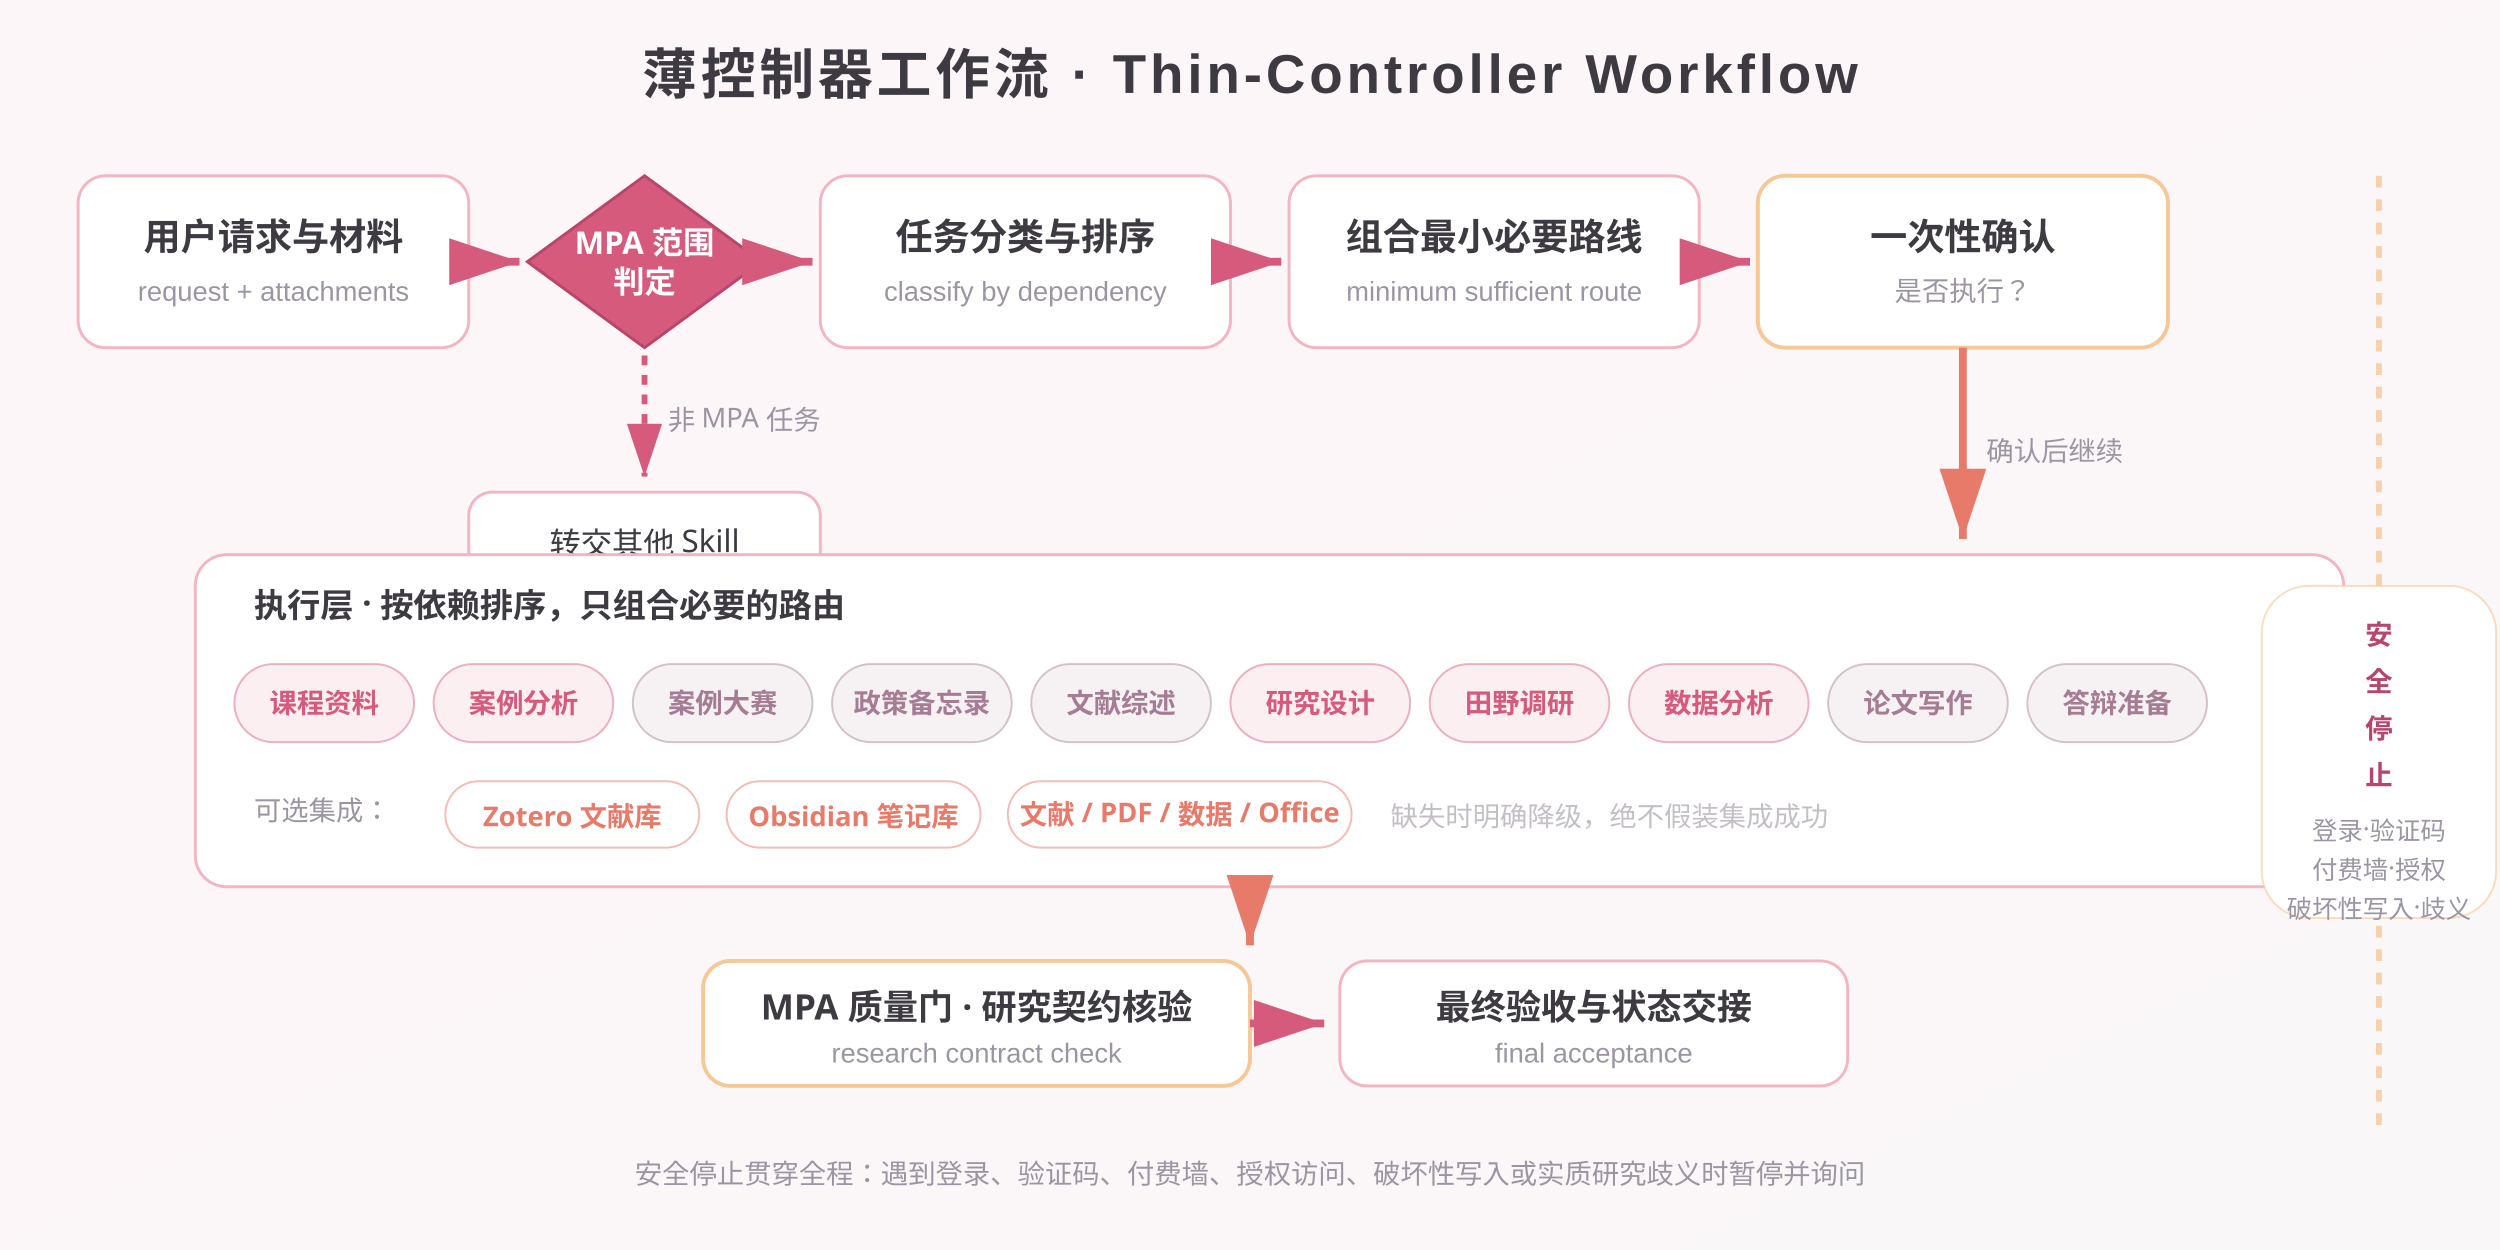
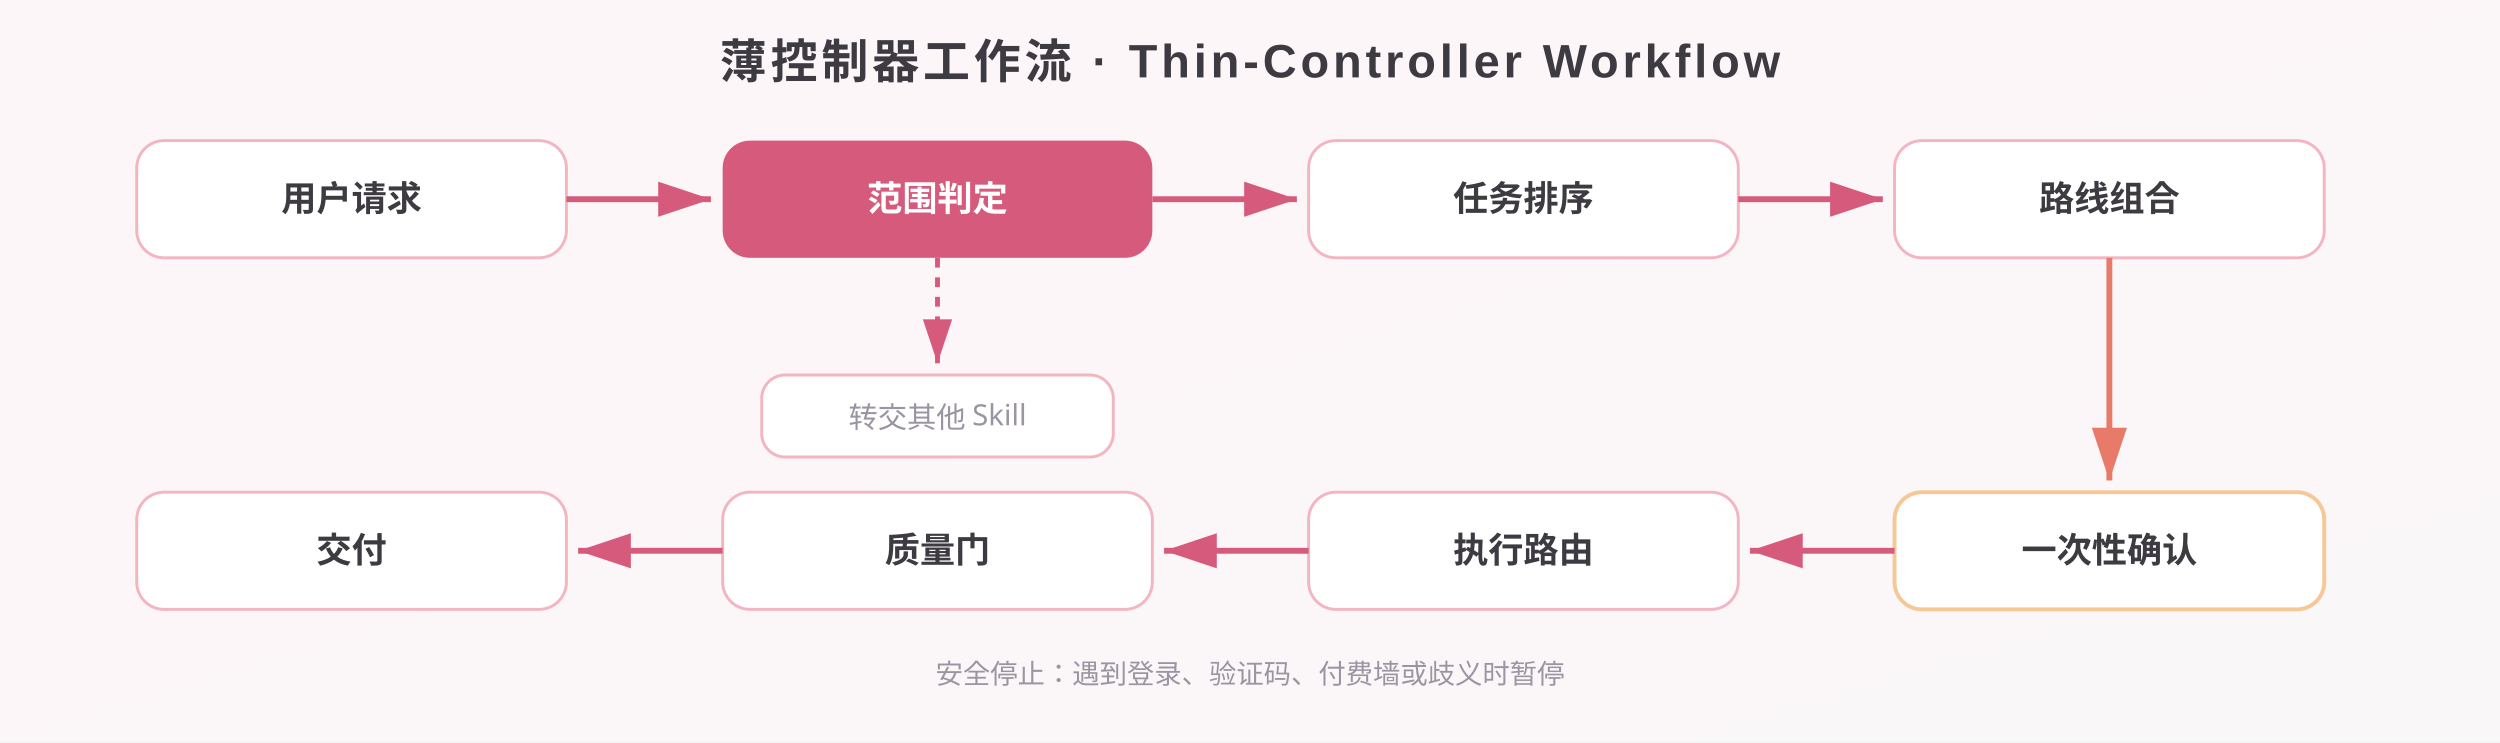
- <svg xmlns="http://www.w3.org/2000/svg" viewBox="0 0 1280 640" width="1280" height="640" role="img" aria-label="MPA Skill thin-controller workflow diagram">
+ <svg xmlns="http://www.w3.org/2000/svg" viewBox="0 0 1280 380" width="1280" height="380" role="img" aria-label="MPA Skill thin-controller workflow">
  <defs>
    <linearGradient id="bg" x1="0" y1="0" x2="1" y2="1">
      <stop offset="0" stop-color="#FDF6F8" />
      <stop offset="1" stop-color="#FAF7F8" />
    </linearGradient>
    <marker id="ar" markerWidth="10" markerHeight="10" refX="9" refY="3" orient="auto">
      <path d="M0,0 L0,6 L9,3 z" fill="#D65A7C" />
    </marker>
    <marker id="ag" markerWidth="10" markerHeight="10" refX="9" refY="3" orient="auto">
      <path d="M0,0 L0,6 L9,3 z" fill="#E87A6A" />
    </marker>
  </defs>
-   <rect width="1280" height="640" fill="url(#bg)" />
-   <text x="640" y="48" text-anchor="middle" font-family="'Segoe UI', 'Helvetica Neue', Arial, sans-serif" font-size="28" font-weight="700" fill="#3D3A42" letter-spacing="2">薄控制器工作流 · Thin-Controller Workflow</text>
-   <rect x="40" y="90" width="200" height="88" rx="14" fill="#FFFFFF" stroke="#F2B5C1" stroke-width="1.5" />
-   <text x="140" y="128" text-anchor="middle" font-family="'Microsoft YaHei', 'PingFang SC', 'Segoe UI', sans-serif" font-size="19" font-weight="700" fill="#3D3A42">用户请求与材料</text>
-   <text x="140" y="154" text-anchor="middle" font-family="'Segoe UI', Arial, sans-serif" font-size="14" fill="#9B95A3">request + attachments</text>
-   <path d="M 330 90 L 390 134 L 330 178 L 270 134 Z" fill="#D65A7C" stroke="#B8456B" stroke-width="1.5" />
-   <text x="330" y="130" text-anchor="middle" font-family="'Microsoft YaHei', 'PingFang SC', 'Segoe UI', sans-serif" font-size="16" font-weight="700" fill="#FFFFFF">MPA 范围</text>
-   <text x="330" y="150" text-anchor="middle" font-family="'Microsoft YaHei', 'PingFang SC', 'Segoe UI', sans-serif" font-size="16" font-weight="700" fill="#FFFFFF">判定</text>
-   <rect x="420" y="90" width="210" height="88" rx="14" fill="#FFFFFF" stroke="#F2B5C1" stroke-width="1.5" />
-   <text x="525" y="128" text-anchor="middle" font-family="'Microsoft YaHei', 'PingFang SC', 'Segoe UI', sans-serif" font-size="19" font-weight="700" fill="#3D3A42">任务分类与排序</text>
-   <text x="525" y="154" text-anchor="middle" font-family="'Segoe UI', Arial, sans-serif" font-size="14" fill="#9B95A3">classify by dependency</text>
-   <rect x="660" y="90" width="210" height="88" rx="14" fill="#FFFFFF" stroke="#F2B5C1" stroke-width="1.5" />
-   <text x="765" y="128" text-anchor="middle" font-family="'Microsoft YaHei', 'PingFang SC', 'Segoe UI', sans-serif" font-size="19" font-weight="700" fill="#3D3A42">组合最小必要路线</text>
-   <text x="765" y="154" text-anchor="middle" font-family="'Segoe UI', Arial, sans-serif" font-size="14" fill="#9B95A3">minimum sufficient route</text>
-   <rect x="900" y="90" width="210" height="88" rx="14" fill="#FFFFFF" stroke="#F5C896" stroke-width="2" />
-   <text x="1005" y="128" text-anchor="middle" font-family="'Microsoft YaHei', 'PingFang SC', 'Segoe UI', sans-serif" font-size="19" font-weight="700" fill="#3D3A42">一次性确认</text>
-   <text x="1005" y="154" text-anchor="middle" font-family="'Segoe UI', Arial, sans-serif" font-size="14" fill="#9B95A3">是否执行？</text>
-   <line x1="240" y1="134" x2="266" y2="134" stroke="#D65A7C" stroke-width="4" marker-end="url(#ar)" />
-   <line x1="390" y1="134" x2="416" y2="134" stroke="#D65A7C" stroke-width="4" marker-end="url(#ar)" />
-   <line x1="630" y1="134" x2="656" y2="134" stroke="#D65A7C" stroke-width="4" marker-end="url(#ar)" />
-   <line x1="870" y1="134" x2="896" y2="134" stroke="#D65A7C" stroke-width="4" marker-end="url(#ar)" />
-   <line x1="330" y1="182" x2="330" y2="244" stroke="#D65A7C" stroke-width="3" stroke-dasharray="5 5" marker-end="url(#ar)" />
-   <text x="342" y="220" font-family="'Microsoft YaHei', 'PingFang SC', 'Segoe UI', sans-serif" font-size="14" fill="#9B95A3">非 MPA 任务</text>
-   <rect x="240" y="252" width="180" height="52" rx="12" fill="#FFFFFF" stroke="#F2B5C1" stroke-width="1.5" />
-   <text x="330" y="284" text-anchor="middle" font-family="'Microsoft YaHei', 'PingFang SC', 'Segoe UI', sans-serif" font-size="16" fill="#3D3A42">转交其他 Skill</text>
-   <line x1="1005" y1="178" x2="1005" y2="276" stroke="#E87A6A" stroke-width="4" marker-end="url(#ag)" />
-   <text x="1017" y="236" font-family="'Microsoft YaHei', 'PingFang SC', 'Segoe UI', sans-serif" font-size="14" fill="#9B95A3">确认后继续</text>
-   <rect x="100" y="284" width="1100" height="170" rx="16" fill="#FFFFFF" stroke="#F2B5C1" stroke-width="1.5" />
-   <text x="130" y="316" font-family="'Microsoft YaHei', 'PingFang SC', 'Segoe UI', sans-serif" font-size="17" font-weight="700" fill="#3D3A42">执行层 · 按依赖排序，只组合必要的路由</text>
-   <g font-family="'Microsoft YaHei', 'PingFang SC', 'Segoe UI', sans-serif" font-size="14" font-weight="600" text-anchor="middle">
-     <rect x="120" y="340" width="92" height="40" rx="20" fill="#D65A7C" fill-opacity="0.10" stroke="#D65A7C" stroke-opacity="0.45" />
-     <text x="166" y="365" fill="#D65A7C">课程资料</text>
-     <rect x="222" y="340" width="92" height="40" rx="20" fill="#D65A7C" fill-opacity="0.10" stroke="#D65A7C" stroke-opacity="0.45" />
-     <text x="268" y="365" fill="#D65A7C">案例分析</text>
-     <rect x="324" y="340" width="92" height="40" rx="20" fill="#A67C94" fill-opacity="0.10" stroke="#A67C94" stroke-opacity="0.45" />
-     <text x="370" y="365" fill="#A67C94">案例大赛</text>
-     <rect x="426" y="340" width="92" height="40" rx="20" fill="#A67C94" fill-opacity="0.10" stroke="#A67C94" stroke-opacity="0.45" />
-     <text x="472" y="365" fill="#A67C94">政策备忘录</text>
-     <rect x="528" y="340" width="92" height="40" rx="20" fill="#A67C94" fill-opacity="0.10" stroke="#A67C94" stroke-opacity="0.45" />
-     <text x="574" y="365" fill="#A67C94">文献综述</text>
-     <rect x="630" y="340" width="92" height="40" rx="20" fill="#D65A7C" fill-opacity="0.10" stroke="#D65A7C" stroke-opacity="0.45" />
-     <text x="676" y="365" fill="#D65A7C">研究设计</text>
-     <rect x="732" y="340" width="92" height="40" rx="20" fill="#D65A7C" fill-opacity="0.10" stroke="#D65A7C" stroke-opacity="0.45" />
-     <text x="778" y="365" fill="#D65A7C">田野调研</text>
-     <rect x="834" y="340" width="92" height="40" rx="20" fill="#D65A7C" fill-opacity="0.10" stroke="#D65A7C" stroke-opacity="0.45" />
-     <text x="880" y="365" fill="#D65A7C">数据分析</text>
-     <rect x="936" y="340" width="92" height="40" rx="20" fill="#A67C94" fill-opacity="0.10" stroke="#A67C94" stroke-opacity="0.45" />
-     <text x="982" y="365" fill="#A67C94">论文写作</text>
-     <rect x="1038" y="340" width="92" height="40" rx="20" fill="#A67C94" fill-opacity="0.10" stroke="#A67C94" stroke-opacity="0.45" />
-     <text x="1084" y="365" fill="#A67C94">答辩准备</text>
-   </g>
-   <text x="130" y="420" font-family="'Microsoft YaHei', 'PingFang SC', 'Segoe UI', sans-serif" font-size="14" fill="#9B95A3">可选集成：</text>
-   <g font-family="'Microsoft YaHei', 'PingFang SC', 'Segoe UI', sans-serif" font-size="14" font-weight="600">
-     <rect x="228" y="400" width="130" height="34" rx="17" fill="#FFFFFF" stroke="#E87A6A" stroke-opacity="0.5" />
-     <text x="293" y="423" text-anchor="middle" fill="#E87A6A">Zotero 文献库</text>
-     <rect x="372" y="400" width="130" height="34" rx="17" fill="#FFFFFF" stroke="#E87A6A" stroke-opacity="0.5" />
-     <text x="437" y="423" text-anchor="middle" fill="#E87A6A">Obsidian 笔记库</text>
-     <rect x="516" y="400" width="176" height="34" rx="17" fill="#FFFFFF" stroke="#E87A6A" stroke-opacity="0.5" />
-     <text x="604" y="422" text-anchor="middle" fill="#E87A6A" font-size="14">文献 / PDF / 数据 / Office</text>
-   </g>
-   <text x="712" y="423" font-family="'Microsoft YaHei', 'PingFang SC', 'Segoe UI', sans-serif" font-size="14" fill="#C4BFC7">缺失时明确降级，绝不假装集成成功</text>
-   <line x1="640" y1="454" x2="640" y2="484" stroke="#E87A6A" stroke-width="4" marker-end="url(#ag)" />
-   <rect x="360" y="492" width="280" height="64" rx="14" fill="#FFFFFF" stroke="#F5C896" stroke-width="2" />
-   <text x="500" y="522" text-anchor="middle" font-family="'Microsoft YaHei', 'PingFang SC', 'Segoe UI', sans-serif" font-size="18" font-weight="700" fill="#3D3A42">MPA 质量门 · 研究契约核验</text>
-   <text x="500" y="544" text-anchor="middle" font-family="'Segoe UI', Arial, sans-serif" font-size="14" fill="#9B95A3">research contract check</text>
-   <line x1="640" y1="524" x2="678" y2="524" stroke="#D65A7C" stroke-width="4" marker-end="url(#ar)" />
-   <rect x="686" y="492" width="260" height="64" rx="14" fill="#FFFFFF" stroke="#F2B5C1" stroke-width="1.5" />
-   <text x="816" y="522" text-anchor="middle" font-family="'Microsoft YaHei', 'PingFang SC', 'Segoe UI', sans-serif" font-size="18" font-weight="700" fill="#3D3A42">最终验收与状态交接</text>
-   <text x="816" y="544" text-anchor="middle" font-family="'Segoe UI', Arial, sans-serif" font-size="14" fill="#9B95A3">final acceptance</text>
-   <line x1="1218" y1="90" x2="1218" y2="580" stroke="#F5C896" stroke-width="3" stroke-dasharray="6 6" opacity="0.8" />
-   <rect x="1158" y="300" width="120" height="170" rx="24" fill="#FFFFFF" stroke="#F5C896" stroke-opacity="0.6" />
-   <text x="1218" y="330" text-anchor="middle" font-family="'Microsoft YaHei', 'PingFang SC', 'Segoe UI', sans-serif" font-size="14" font-weight="700" fill="#B8456B">安</text>
-   <text x="1218" y="354" text-anchor="middle" font-family="'Microsoft YaHei', 'PingFang SC', 'Segoe UI', sans-serif" font-size="14" font-weight="700" fill="#B8456B">全</text>
-   <text x="1218" y="378" text-anchor="middle" font-family="'Microsoft YaHei', 'PingFang SC', 'Segoe UI', sans-serif" font-size="14" font-weight="700" fill="#B8456B">停</text>
-   <text x="1218" y="402" text-anchor="middle" font-family="'Microsoft YaHei', 'PingFang SC', 'Segoe UI', sans-serif" font-size="14" font-weight="700" fill="#B8456B">止</text>
-   <text x="1218" y="430" text-anchor="middle" font-family="'Microsoft YaHei', 'PingFang SC', 'Segoe UI', sans-serif" font-size="13" fill="#9B95A3">登录·验证码</text>
-   <text x="1218" y="450" text-anchor="middle" font-family="'Microsoft YaHei', 'PingFang SC', 'Segoe UI', sans-serif" font-size="13" fill="#9B95A3">付费墙·授权</text>
-   <text x="1218" y="470" text-anchor="middle" font-family="'Microsoft YaHei', 'PingFang SC', 'Segoe UI', sans-serif" font-size="13" fill="#9B95A3">破坏性写入·歧义</text>
-   <text x="640" y="606" text-anchor="middle" font-family="'Microsoft YaHei', 'PingFang SC', 'Segoe UI', sans-serif" font-size="14" fill="#9B95A3">安全停止贯穿全程：遇到登录、验证码、付费墙、授权访问、破坏性写入或实质研究歧义时暂停并询问</text>
+   <rect width="1280" height="380" fill="url(#bg)" />
+   <text x="640" y="40" text-anchor="middle" font-family="'Segoe UI', 'Helvetica Neue', Arial, sans-serif" font-size="24" font-weight="700" fill="#3D3A42" letter-spacing="2">薄控制器工作流 · Thin-Controller Workflow</text>
+   <rect x="70" y="72" width="220" height="60" rx="14" fill="#FFFFFF" stroke="#F2B5C1" stroke-width="1.5" />
+   <text x="180" y="108" text-anchor="middle" font-family="'Microsoft YaHei', 'PingFang SC', 'Segoe UI', sans-serif" font-size="18" font-weight="700" fill="#3D3A42">用户请求</text>
+   <rect x="370" y="72" width="220" height="60" rx="14" fill="#D65A7C" />
+   <text x="480" y="108" text-anchor="middle" font-family="'Microsoft YaHei', 'PingFang SC', 'Segoe UI', sans-serif" font-size="18" font-weight="700" fill="#FFFFFF">范围判定</text>
+   <rect x="670" y="72" width="220" height="60" rx="14" fill="#FFFFFF" stroke="#F2B5C1" stroke-width="1.5" />
+   <text x="780" y="108" text-anchor="middle" font-family="'Microsoft YaHei', 'PingFang SC', 'Segoe UI', sans-serif" font-size="18" font-weight="700" fill="#3D3A42">任务排序</text>
+   <rect x="970" y="72" width="220" height="60" rx="14" fill="#FFFFFF" stroke="#F2B5C1" stroke-width="1.5" />
+   <text x="1080" y="108" text-anchor="middle" font-family="'Microsoft YaHei', 'PingFang SC', 'Segoe UI', sans-serif" font-size="18" font-weight="700" fill="#3D3A42">路线组合</text>
+   <line x1="290" y1="102" x2="364" y2="102" stroke="#D65A7C" stroke-width="3" marker-end="url(#ar)" />
+   <line x1="590" y1="102" x2="664" y2="102" stroke="#D65A7C" stroke-width="3" marker-end="url(#ar)" />
+   <line x1="890" y1="102" x2="964" y2="102" stroke="#D65A7C" stroke-width="3" marker-end="url(#ar)" />
+   <line x1="480" y1="132" x2="480" y2="186" stroke="#D65A7C" stroke-width="2.5" stroke-dasharray="5 5" marker-end="url(#ar)" />
+   <rect x="390" y="192" width="180" height="42" rx="12" fill="#FFFFFF" stroke="#F2B5C1" stroke-width="1.5" />
+   <text x="480" y="219" text-anchor="middle" font-family="'Microsoft YaHei', 'PingFang SC', 'Segoe UI', sans-serif" font-size="15" fill="#9B95A3">转交其他 Skill</text>
+   <line x1="1080" y1="132" x2="1080" y2="246" stroke="#E87A6A" stroke-width="3" marker-end="url(#ag)" />
+   <rect x="970" y="252" width="220" height="60" rx="14" fill="#FFFFFF" stroke="#F5C896" stroke-width="2" />
+   <text x="1080" y="288" text-anchor="middle" font-family="'Microsoft YaHei', 'PingFang SC', 'Segoe UI', sans-serif" font-size="18" font-weight="700" fill="#3D3A42">一次性确认</text>
+   <rect x="670" y="252" width="220" height="60" rx="14" fill="#FFFFFF" stroke="#F2B5C1" stroke-width="1.5" />
+   <text x="780" y="288" text-anchor="middle" font-family="'Microsoft YaHei', 'PingFang SC', 'Segoe UI', sans-serif" font-size="18" font-weight="700" fill="#3D3A42">执行路由</text>
+   <rect x="370" y="252" width="220" height="60" rx="14" fill="#FFFFFF" stroke="#F2B5C1" stroke-width="1.5" />
+   <text x="480" y="288" text-anchor="middle" font-family="'Microsoft YaHei', 'PingFang SC', 'Segoe UI', sans-serif" font-size="18" font-weight="700" fill="#3D3A42">质量门</text>
+   <rect x="70" y="252" width="220" height="60" rx="14" fill="#FFFFFF" stroke="#F2B5C1" stroke-width="1.5" />
+   <text x="180" y="288" text-anchor="middle" font-family="'Microsoft YaHei', 'PingFang SC', 'Segoe UI', sans-serif" font-size="18" font-weight="700" fill="#3D3A42">交付</text>
+   <line x1="970" y1="282" x2="896" y2="282" stroke="#D65A7C" stroke-width="3" marker-end="url(#ar)" />
+   <line x1="670" y1="282" x2="596" y2="282" stroke="#D65A7C" stroke-width="3" marker-end="url(#ar)" />
+   <line x1="370" y1="282" x2="296" y2="282" stroke="#D65A7C" stroke-width="3" marker-end="url(#ar)" />
+   <text x="640" y="350" text-anchor="middle" font-family="'Microsoft YaHei', 'PingFang SC', 'Segoe UI', sans-serif" font-size="14" fill="#9B95A3">安全停止：遇到登录、验证码、付费墙或歧义时暂停</text>
</svg>
